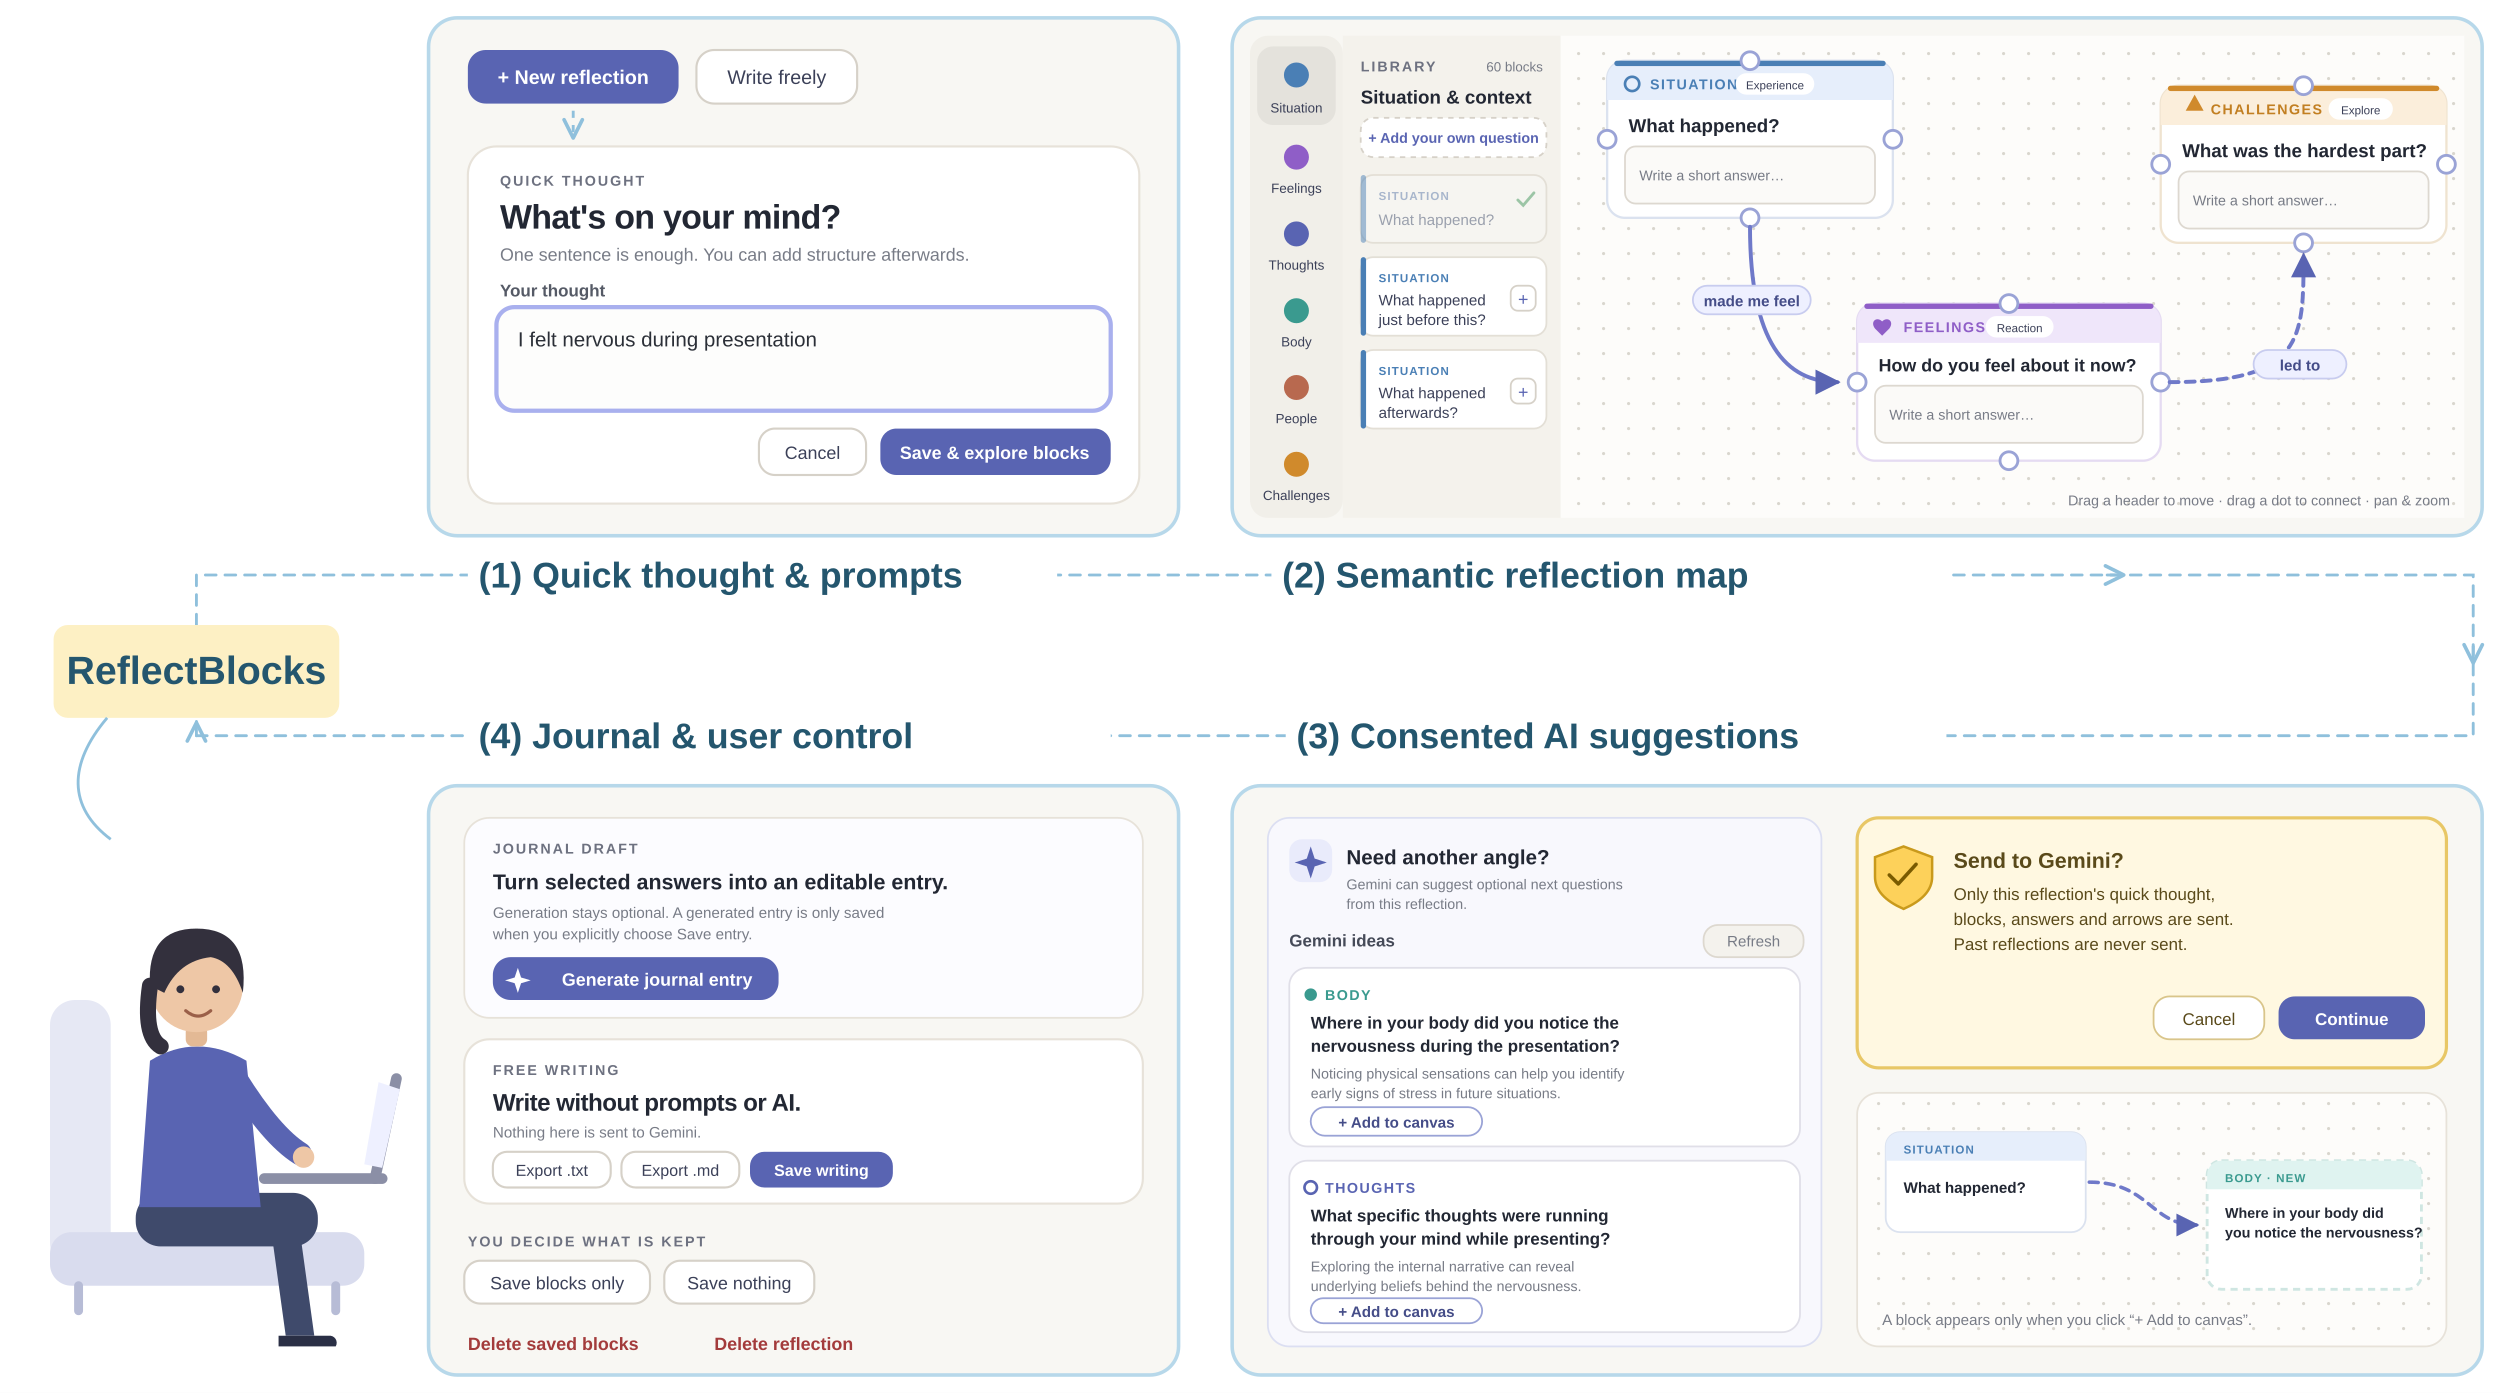
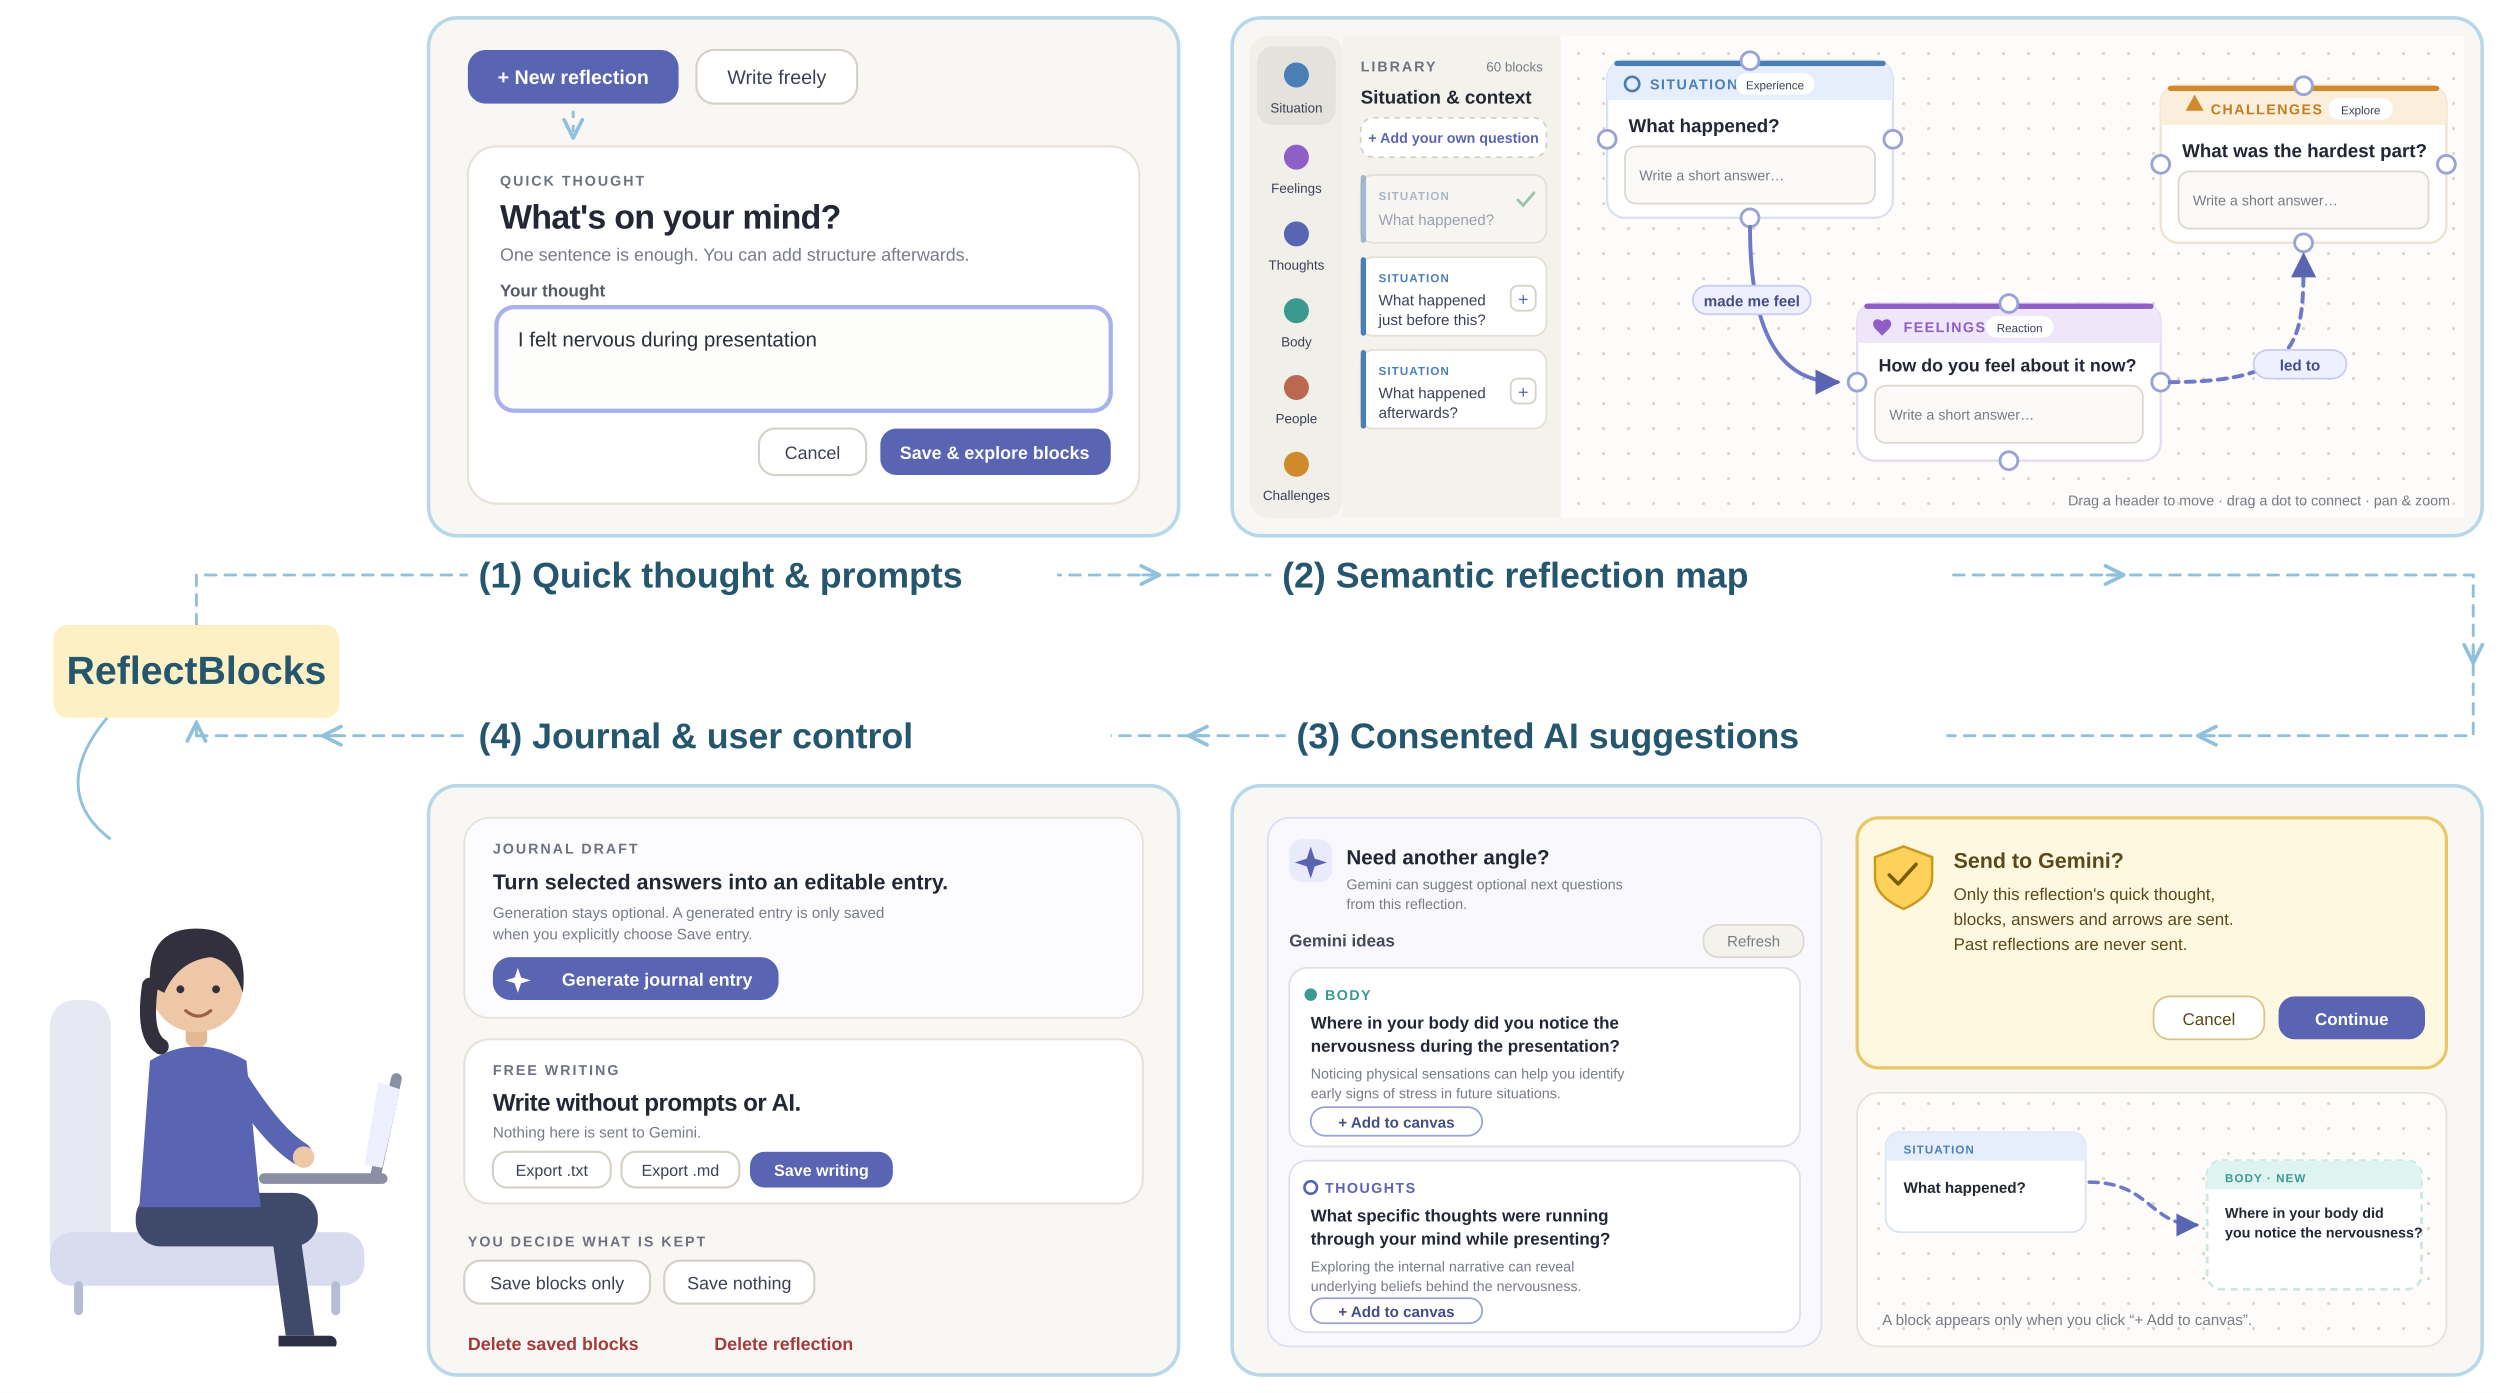
<svg xmlns="http://www.w3.org/2000/svg" viewBox="0 0 1400 780" width="1400" height="780" font-family="'Trebuchet MS','Segoe UI',Arial,sans-serif">
  <defs>
    <marker id="flow" viewBox="0 0 10 10" refX="8" refY="5" markerWidth="8" markerHeight="8" orient="auto">
      <path d="M1 1 L9 5 L1 9" fill="none" stroke="#8fc0dc" stroke-width="1.6" stroke-linecap="round" stroke-linejoin="round" />
    </marker>
    <marker id="arrow" viewBox="0 0 10 10" refX="8" refY="5" markerWidth="8" markerHeight="8" orient="auto">
      <path d="M1 1 L9 5 L1 9 Z" fill="#5964b2" />
    </marker>
    <pattern id="dots" width="14" height="14" patternUnits="userSpaceOnUse">
      <circle cx="2" cy="2" r="0.9" fill="#d9d6ce" />
    </pattern>
  </defs>
  <style>
    .eb { font-size: 8px; font-weight: 700; letter-spacing: 1.1px; fill: #6d7180; }
    .h  { font-weight: 800; fill: #222733; }
    .g  { fill: #777b86; }
    .t  { fill: #3b4058; }
    .card { fill: #fff; stroke: #e7e2d9; stroke-width: 1.2; }
    .btn-p { fill: #5964b2; }
    .btn-o { fill: #fff; stroke: #d6d1c8; stroke-width: 1.2; }
    .cap { font-size: 20px; font-weight: 700; fill: #24566e; }
  </style>
  <rect width="1400" height="780" fill="#ffffff" />
  <path d="M110 350 V322 H1385 V412 H110 V404" fill="none" stroke="#8fc0dc" stroke-width="1.6" stroke-dasharray="6 5" stroke-linecap="round" />
  <g fill="none" stroke="#8fc0dc" stroke-width="1.6" stroke-linecap="round" stroke-linejoin="round">
-     <path d="M470 322 h8" marker-end="url(#flow)" />
+     <path d="M640 322 h8" marker-end="url(#flow)" />
    <path d="M1180 322 h8" marker-end="url(#flow)" />
    <path d="M1385 362 v8" marker-end="url(#flow)" />
-     <path d="M1040 412 h-8" marker-end="url(#flow)" />
-     <path d="M420 412 h-8" marker-end="url(#flow)" />
+     <path d="M1240 412 h-8" marker-end="url(#flow)" />
+     <path d="M675 412 h-8" marker-end="url(#flow)" />
+     <path d="M190 412 h-8" marker-end="url(#flow)" />
    <path d="M110 412 v-6" marker-end="url(#flow)" />
  </g>
  <g>
    <rect x="262" y="306" width="330" height="32" fill="#fff" />
    <text class="cap" x="268" y="329">(1) Quick thought &amp; prompts</text>
    <rect x="712" y="306" width="380" height="32" fill="#fff" />
    <text class="cap" x="718" y="329">(2) Semantic reflection map</text>
    <rect x="1080" y="396" width="300" height="32" fill="#fff" opacity="0" />
    <rect x="720" y="396" width="370" height="32" fill="#fff" />
    <text class="cap" x="726" y="419">(3) Consented AI suggestions</text>
    <rect x="262" y="396" width="360" height="32" fill="#fff" />
    <text class="cap" x="268" y="419">(4) Journal &amp; user control</text>
  </g>
  <rect x="30" y="350" width="160" height="52" rx="8" fill="#fdf0c4" />
  <text x="110" y="383" text-anchor="middle" font-size="22" font-weight="800" fill="#24566e">ReflectBlocks</text>
  <path d="M60 402 C 38 428 38 452 62 470" fill="none" stroke="#8fc0dc" stroke-width="1.6" />
  <g>
    <rect x="28" y="560" width="34" height="150" rx="14" fill="#e6e8f4" />
    <rect x="28" y="690" width="176" height="30" rx="12" fill="#d9dcee" />
    <path d="M44 720 v14 M188 720 v14" stroke="#b7bcd6" stroke-width="5" stroke-linecap="round" />
    <path d="M168 690 L176 748 L160 748 L152 690 Z" fill="#3f4a6b" />
    <path d="M156 748 h28 a4 4 0 0 1 4 6 h-32 z" fill="#2a2f45" />
    <rect x="76" y="668" width="102" height="30" rx="14" fill="#3f4a6b" />
    <path d="M84 594 Q110 578 138 594 L146 676 L78 676 Z" fill="#5964b2" />
    <rect x="104" y="574" width="12" height="12" rx="4" fill="#e3b995" />
    <circle cx="110" cy="552" r="26" fill="#eec7a6" />
    <path d="M84 552 Q82 520 110 520 Q140 520 136 556 Q130 538 118 536 Q100 538 92 556 Z" fill="#33303d" />
    <path d="M84 552 Q80 580 90 586" fill="none" stroke="#33303d" stroke-width="9" stroke-linecap="round" />
    <circle cx="101" cy="554" r="2.2" fill="#33303d" />
    <circle cx="121" cy="554" r="2.2" fill="#33303d" />
    <path d="M104 566 q7 6 14 0" fill="none" stroke="#9a5f48" stroke-width="1.8" stroke-linecap="round" />
    <path d="M132 604 Q152 636 168 646" fill="none" stroke="#5964b2" stroke-width="13" stroke-linecap="round" />
    <path d="M148 660 H214" stroke="#8b8fa6" stroke-width="6" stroke-linecap="round" />
    <path d="M210 660 L222 604" stroke="#8b8fa6" stroke-width="6" stroke-linecap="round" />
    <path d="M214 654 L224 610 L212 606 L204 652 Z" fill="#eef0ff" />
    <circle cx="170" cy="648" r="6" fill="#eec7a6" />
  </g>
  <rect x="240" y="10" width="420" height="290" rx="16" fill="#f8f7f3" stroke="#b7d8ea" stroke-width="2" />
  <rect x="262" y="28" width="118" height="30" rx="10" class="btn-p" />
  <text x="321" y="47" text-anchor="middle" font-size="11" font-weight="700" fill="#fff">+ New reflection</text>
  <rect x="390" y="28" width="90" height="30" rx="10" class="btn-o" />
  <text x="435" y="47" text-anchor="middle" font-size="11" class="t">Write freely</text>
  <path d="M321 62 v14" stroke="#8fc0dc" stroke-width="1.6" stroke-dasharray="4 4" marker-end="url(#flow)" />
  <rect x="262" y="82" width="376" height="200" rx="16" class="card" />
  <text class="eb" x="280" y="104">QUICK THOUGHT</text>
  <text class="h" x="280" y="128" font-size="19" letter-spacing="-0.4">What's on your mind?</text>
  <text class="g" x="280" y="146" font-size="10">One sentence is enough. You can add structure afterwards.</text>
  <text x="280" y="166" font-size="9.5" font-weight="700" fill="#555a66">Your thought</text>
  <rect x="278" y="172" width="344" height="58" rx="10" fill="#fdfdfc" stroke="#a9b0ee" stroke-width="2.4" />
  <text x="290" y="194" font-size="11.5" fill="#2b2f37">I felt nervous during presentation</text>
  <rect x="425" y="240" width="60" height="26" rx="9" class="btn-o" />
  <text x="455" y="257" text-anchor="middle" font-size="10" class="t">Cancel</text>
  <rect x="493" y="240" width="129" height="26" rx="9" class="btn-p" />
  <text x="557" y="257" text-anchor="middle" font-size="10" font-weight="700" fill="#fff">Save &amp; explore blocks</text>
  <rect x="690" y="10" width="700" height="290" rx="16" fill="#f8f7f3" stroke="#b7d8ea" stroke-width="2" />
  <rect x="700" y="20" width="52" height="270" rx="10" fill="#f1efe9" />
  <rect x="704" y="26" width="44" height="44" rx="9" fill="#e4e2dc" />
  <g font-size="7.5" text-anchor="middle" class="t">
    <circle cx="726" cy="42" r="7" fill="#4a7fb5" />
    <text x="726" y="63">Situation</text>
    <circle cx="726" cy="88" r="7" fill="#8f5ec7" />
    <text x="726" y="108">Feelings</text>
    <circle cx="726" cy="131" r="7" fill="#5964b2" />
    <text x="726" y="151">Thoughts</text>
    <circle cx="726" cy="174" r="7" fill="#3a9a8f" />
    <text x="726" y="194">Body</text>
    <circle cx="726" cy="217" r="7" fill="#b8694f" />
    <text x="726" y="237">People</text>
    <circle cx="726" cy="260" r="7" fill="#d08a2c" />
    <text x="726" y="280">Challenges</text>
  </g>
  <rect x="752" y="20" width="122" height="270" fill="#f4f2ec" />
  <text class="eb" x="762" y="40">LIBRARY</text>
  <text class="g" x="864" y="40" font-size="7.5" text-anchor="end">60 blocks</text>
  <text class="h" x="762" y="58" font-size="10.5">Situation &amp; context</text>
  <rect x="762" y="66" width="104" height="22" rx="7" fill="#fff" stroke="#d6d1c8" stroke-dasharray="3 3" />
  <text x="814" y="80" text-anchor="middle" font-size="8" font-weight="700" fill="#5964b2">+ Add your own question</text>
  <g>
    <rect x="762" y="98" width="104" height="38" rx="7" fill="#f6f5f1" stroke="#e3dfd6" />
    <rect x="762" y="98" width="3" height="38" rx="1.5" fill="#4a7fb5" opacity=".5" />
    <text x="772" y="112" font-size="6.5" font-weight="700" letter-spacing=".6" fill="#a8b6cc">SITUATION</text>
    <text x="772" y="126" font-size="8.5" fill="#9aa0ad">What happened?</text>
    <path d="M850 112 l3 3 l6 -7" fill="none" stroke="#9cc5a6" stroke-width="1.6" stroke-linecap="round" />
    <rect x="762" y="144" width="104" height="44" rx="7" fill="#fff" stroke="#e3dfd6" />
    <rect x="762" y="144" width="3" height="44" rx="1.5" fill="#4a7fb5" />
    <text x="772" y="158" font-size="6.5" font-weight="700" letter-spacing=".6" fill="#4a7fb5">SITUATION</text>
    <text x="772" y="171" font-size="8.5" class="t">What happened</text>
    <text x="772" y="182" font-size="8.5" class="t">just before this?</text>
    <rect x="846" y="160" width="14" height="14" rx="4" fill="#fff" stroke="#d6d1c8" />
    <text x="853" y="171" font-size="10" text-anchor="middle" fill="#5964b2">+</text>
    <rect x="762" y="196" width="104" height="44" rx="7" fill="#fff" stroke="#e3dfd6" />
    <rect x="762" y="196" width="3" height="44" rx="1.5" fill="#4a7fb5" />
    <text x="772" y="210" font-size="6.5" font-weight="700" letter-spacing=".6" fill="#4a7fb5">SITUATION</text>
    <text x="772" y="223" font-size="8.5" class="t">What happened</text>
    <text x="772" y="234" font-size="8.5" class="t">afterwards?</text>
    <rect x="846" y="212" width="14" height="14" rx="4" fill="#fff" stroke="#d6d1c8" />
    <text x="853" y="223" font-size="10" text-anchor="middle" fill="#5964b2">+</text>
  </g>
  <rect x="874" y="20" width="506" height="270" fill="#fdfcfa" />
  <rect x="874" y="20" width="506" height="270" fill="url(#dots)" />
  <g>
    <rect x="900" y="34" width="160" height="88" rx="10" fill="#fff" stroke="#dbe2ef" stroke-width="1.3" />
    <path d="M900 44 a10 10 0 0 1 10 -10 h140 a10 10 0 0 1 10 10 v12 h-160 z" fill="#e6eefb" />
    <rect x="904" y="34" width="152" height="3" rx="1.5" fill="#4a7fb5" />
    <circle cx="914" cy="47" r="4" fill="none" stroke="#4a7fb5" stroke-width="1.5" />
    <text x="924" y="50" font-size="8" font-weight="800" letter-spacing=".8" fill="#4a7fb5">SITUATION</text>
    <rect x="972" y="41" width="44" height="12" rx="6" fill="#fff" />
    <text x="994" y="50" font-size="6.5" text-anchor="middle" class="t">Experience</text>
    <text class="h" x="912" y="74" font-size="10.5">What happened?</text>
    <rect x="910" y="82" width="140" height="32" rx="6" fill="#fbfaf8" stroke="#ddd8d0" />
    <text class="g" x="918" y="101" font-size="8">Write a short answer…</text>
    <g fill="#fff" stroke="#9aa3d6" stroke-width="1.6">
      <circle cx="980" cy="34" r="5" />
      <circle cx="900" cy="78" r="5" />
      <circle cx="1060" cy="78" r="5" />
      <circle cx="980" cy="122" r="5" />
    </g>
  </g>
  <g>
    <rect x="1210" y="48" width="160" height="88" rx="10" fill="#fff" stroke="#efe3d0" stroke-width="1.3" />
    <path d="M1210 58 a10 10 0 0 1 10 -10 h140 a10 10 0 0 1 10 10 v12 h-160 z" fill="#fbeedb" />
    <rect x="1214" y="48" width="152" height="3" rx="1.5" fill="#d08a2c" />
    <path d="M1224 62 l5 -9 l5 9 z" fill="#d08a2c" />
    <text x="1238" y="64" font-size="8" font-weight="800" letter-spacing=".8" fill="#c27f22">CHALLENGES</text>
    <rect x="1304" y="55" width="36" height="12" rx="6" fill="#fff" />
    <text x="1322" y="64" font-size="6.5" text-anchor="middle" class="t">Explore</text>
    <text class="h" x="1222" y="88" font-size="10.5">What was the hardest part?</text>
    <rect x="1220" y="96" width="140" height="32" rx="6" fill="#fbfaf8" stroke="#ddd8d0" />
    <text class="g" x="1228" y="115" font-size="8">Write a short answer…</text>
    <g fill="#fff" stroke="#9aa3d6" stroke-width="1.6">
      <circle cx="1290" cy="48" r="5" />
      <circle cx="1210" cy="92" r="5" />
      <circle cx="1370" cy="92" r="5" />
      <circle cx="1290" cy="136" r="5" />
    </g>
  </g>
  <g>
    <rect x="1040" y="170" width="170" height="88" rx="10" fill="#fff" stroke="#e5dbf2" stroke-width="1.3" />
    <path d="M1040 180 a10 10 0 0 1 10 -10 h150 a10 10 0 0 1 10 10 v12 h-170 z" fill="#efe6fa" />
    <rect x="1044" y="170" width="162" height="3" rx="1.5" fill="#8f5ec7" />
    <path d="M1054 180 c-3 -3 -7 0 -4 4 l4 4 l4 -4 c3 -4 -1 -7 -4 -4 z" fill="#8f5ec7" />
    <text x="1066" y="186" font-size="8" font-weight="800" letter-spacing=".8" fill="#8f5ec7">FEELINGS</text>
    <rect x="1112" y="177" width="38" height="12" rx="6" fill="#fff" />
    <text x="1131" y="186" font-size="6.5" text-anchor="middle" class="t">Reaction</text>
    <text class="h" x="1052" y="208" font-size="10">How do you feel about it now?</text>
    <rect x="1050" y="216" width="150" height="32" rx="6" fill="#fbfaf8" stroke="#ddd8d0" />
    <text class="g" x="1058" y="235" font-size="8">Write a short answer…</text>
    <g fill="#fff" stroke="#9aa3d6" stroke-width="1.6">
      <circle cx="1125" cy="170" r="5" />
      <circle cx="1040" cy="214" r="5" />
      <circle cx="1210" cy="214" r="5" />
      <circle cx="1125" cy="258" r="5" />
    </g>
  </g>
  <path d="M980 127 C 980 192 1000 214 1029 214" fill="none" stroke="#6f79c9" stroke-width="2.2" stroke-linecap="round" marker-end="url(#arrow)" />
  <rect x="948" y="160" width="66" height="16" rx="8" fill="#eef0ff" stroke="#c8ccef" />
  <text x="981" y="171.5" font-size="8.5" font-weight="700" text-anchor="middle" fill="#454d88">made me feel</text>
  <path d="M1215 214 C 1290 214 1290 190 1290 143" fill="none" stroke="#6f79c9" stroke-width="2.2" stroke-dasharray="5 4" stroke-linecap="round" marker-end="url(#arrow)" />
  <rect x="1262" y="196" width="52" height="16" rx="8" fill="#eef0ff" stroke="#c8ccef" />
  <text x="1288" y="207.5" font-size="8.5" font-weight="700" text-anchor="middle" fill="#454d88">led to</text>
  <text class="g" x="1372" y="283" font-size="8" text-anchor="end">Drag a header to move · drag a dot to connect · pan &amp; zoom</text>
  <rect x="690" y="440" width="700" height="330" rx="16" fill="#f8f7f3" stroke="#b7d8ea" stroke-width="2" />
  <rect x="710" y="458" width="310" height="296" rx="12" fill="#f8f8fd" stroke="#dcdff2" />
  <rect x="722" y="470" width="24" height="24" rx="7" fill="#e9ebfb" />
  <path d="M734 474 L736.2 480.8 L743 483 L736.2 485.2 L734 492 L731.8 485.2 L725 483 L731.8 480.8 Z" fill="#5964b2" />
  <text class="h" x="754" y="484" font-size="11.5">Need another angle?</text>
  <text class="g" x="754" y="498" font-size="8">Gemini can suggest optional next questions</text>
  <text class="g" x="754" y="509" font-size="8">from this reflection.</text>
  <text x="722" y="530" font-size="9.5" font-weight="800" fill="#454a58">Gemini ideas</text>
  <rect x="954" y="518" width="56" height="18" rx="8" fill="#f4f2ed" stroke="#ddd8cf" />
  <text x="982" y="530" font-size="8.5" text-anchor="middle" class="g">Refresh</text>
  <rect x="722" y="542" width="286" height="100" rx="10" fill="#fff" stroke="#e0dfe8" />
  <circle cx="734" cy="557" r="3.5" fill="#3a9a8f" />
  <text x="742" y="560" font-size="8" font-weight="800" letter-spacing=".8" fill="#3a9a8f">BODY</text>
  <text x="734" y="576" font-size="9.5" font-weight="800" fill="#222733">Where in your body did you notice the</text>
  <text x="734" y="589" font-size="9.5" font-weight="800" fill="#222733">nervousness during the presentation?</text>
  <text class="g" x="734" y="604" font-size="8">Noticing physical sensations can help you identify</text>
  <text class="g" x="734" y="615" font-size="8">early signs of stress in future situations.</text>
  <rect x="734" y="620" width="96" height="16" rx="8" fill="#fff" stroke="#9aa3d6" />
  <text x="782" y="631.5" font-size="8.5" font-weight="700" text-anchor="middle" fill="#454d88">+ Add to canvas</text>
  <rect x="722" y="650" width="286" height="96" rx="10" fill="#fff" stroke="#e0dfe8" />
  <circle cx="734" cy="665" r="3.5" fill="none" stroke="#5964b2" stroke-width="1.5" />
  <text x="742" y="668" font-size="8" font-weight="800" letter-spacing=".8" fill="#5964b2">THOUGHTS</text>
  <text x="734" y="684" font-size="9.5" font-weight="800" fill="#222733">What specific thoughts were running</text>
  <text x="734" y="697" font-size="9.5" font-weight="800" fill="#222733">through your mind while presenting?</text>
  <text class="g" x="734" y="712" font-size="8">Exploring the internal narrative can reveal</text>
  <text class="g" x="734" y="723" font-size="8">underlying beliefs behind the nervousness.</text>
  <rect x="734" y="727" width="96" height="14" rx="7" fill="#fff" stroke="#9aa3d6" />
  <text x="782" y="737.5" font-size="8.5" font-weight="700" text-anchor="middle" fill="#454d88">+ Add to canvas</text>
  <rect x="1040" y="458" width="330" height="140" rx="12" fill="#fff8e1" stroke="#e8c766" stroke-width="1.8" />
  <path d="M1066 474 l16 6 v11 q0 11 -16 18 q-16 -7 -16 -18 v-11 z" fill="#fdd15a" stroke="#c99a1c" stroke-width="1.4" />
  <path d="M1058 490 l5 5 l10 -11" fill="none" stroke="#7a5b00" stroke-width="2" stroke-linecap="round" stroke-linejoin="round" />
  <text x="1094" y="486" font-size="12" font-weight="800" fill="#5a4a1a">Send to Gemini?</text>
  <g font-size="9.5" fill="#5a4a1a">
    <text x="1094" y="504">Only this reflection's quick thought,</text>
    <text x="1094" y="518">blocks, answers and arrows are sent.</text>
    <text x="1094" y="532">Past reflections are never sent.</text>
  </g>
  <rect x="1206" y="558" width="62" height="24" rx="9" fill="#fff" stroke="#d9c58a" />
  <text x="1237" y="574" font-size="9.5" text-anchor="middle" fill="#5a4a1a">Cancel</text>
  <rect x="1276" y="558" width="82" height="24" rx="9" class="btn-p" />
  <text x="1317" y="574" font-size="9.5" font-weight="700" text-anchor="middle" fill="#fff">Continue</text>
  <rect x="1040" y="612" width="330" height="142" rx="12" fill="#fdfcfa" stroke="#e7e2d9" />
  <rect x="1040" y="612" width="330" height="142" rx="12" fill="url(#dots)" />
  <rect x="1056" y="634" width="112" height="56" rx="8" fill="#fff" stroke="#dbe2ef" />
  <path d="M1056 642 a8 8 0 0 1 8 -8 h96 a8 8 0 0 1 8 8 v8 h-112 z" fill="#e6eefb" />
  <text x="1066" y="646" font-size="6.5" font-weight="800" letter-spacing=".6" fill="#4a7fb5">SITUATION</text>
  <text x="1066" y="668" font-size="8.5" font-weight="800" fill="#222733">What happened?</text>
  <rect x="1236" y="650" width="120" height="72" rx="8" fill="#fff" stroke="#cfe6e2" stroke-width="1.6" stroke-dasharray="4 3" />
  <path d="M1236 658 a8 8 0 0 1 8 -8 h104 a8 8 0 0 1 8 8 v8 h-120 z" fill="#dff3f0" />
  <text x="1246" y="662" font-size="6.5" font-weight="800" letter-spacing=".6" fill="#3a9a8f">BODY · NEW</text>
  <text x="1246" y="682" font-size="8" font-weight="800" fill="#222733">Where in your body did</text>
  <text x="1246" y="693" font-size="8" font-weight="800" fill="#222733">you notice the nervousness?</text>
  <path d="M1170 662 C 1204 662 1204 686 1230 686" fill="none" stroke="#6f79c9" stroke-width="2" stroke-dasharray="5 4" stroke-linecap="round" marker-end="url(#arrow)" />
  <text class="g" x="1054" y="742" font-size="8.5">A block appears only when you click “+ Add to canvas”.</text>
  <rect x="240" y="440" width="420" height="330" rx="16" fill="#f8f7f3" stroke="#b7d8ea" stroke-width="2" />
  <rect x="260" y="458" width="380" height="112" rx="14" fill="#fcfcff" stroke="#e7e2d9" />
  <text class="eb" x="276" y="478">JOURNAL DRAFT</text>
  <text class="h" x="276" y="498" font-size="12">Turn selected answers into an editable entry.</text>
  <text class="g" x="276" y="514" font-size="8.5">Generation stays optional. A generated entry is only saved</text>
  <text class="g" x="276" y="526" font-size="8.5">when you explicitly choose Save entry.</text>
  <rect x="276" y="536" width="160" height="24" rx="10" class="btn-p" />
  <path d="M290 542 L291.8 547.4 L297.2 549 L291.8 550.6 L290 556 L288.2 550.6 L282.8 549 L288.2 547.4 Z" fill="#fff" />
  <text x="368" y="552" font-size="10" font-weight="700" text-anchor="middle" fill="#fff">Generate journal entry</text>
  <rect x="260" y="582" width="380" height="92" rx="14" class="card" />
  <text class="eb" x="276" y="602">FREE WRITING</text>
  <text class="h" x="276" y="622" font-size="13.5" letter-spacing="-0.3">Write without prompts or AI.</text>
  <text class="g" x="276" y="637" font-size="8.5">Nothing here is sent to Gemini.</text>
  <rect x="276" y="645" width="66" height="20" rx="8" class="btn-o" />
  <text x="309" y="658.5" font-size="9" text-anchor="middle" class="t">Export .txt</text>
  <rect x="348" y="645" width="66" height="20" rx="8" class="btn-o" />
  <text x="381" y="658.5" font-size="9" text-anchor="middle" class="t">Export .md</text>
  <rect x="420" y="645" width="80" height="20" rx="8" class="btn-p" />
  <text x="460" y="658.5" font-size="9" font-weight="700" text-anchor="middle" fill="#fff">Save writing</text>
  <text class="eb" x="262" y="698">YOU DECIDE WHAT IS KEPT</text>
  <rect x="260" y="706" width="104" height="24" rx="9" class="btn-o" />
  <text x="312" y="722" font-size="10" text-anchor="middle" class="t">Save blocks only</text>
  <rect x="372" y="706" width="84" height="24" rx="9" class="btn-o" />
  <text x="414" y="722" font-size="10" text-anchor="middle" class="t">Save nothing</text>
  <text x="262" y="756" font-size="10" font-weight="800" fill="#a33b3b">Delete saved blocks</text>
  <text x="400" y="756" font-size="10" font-weight="800" fill="#a33b3b">Delete reflection</text>
</svg>
